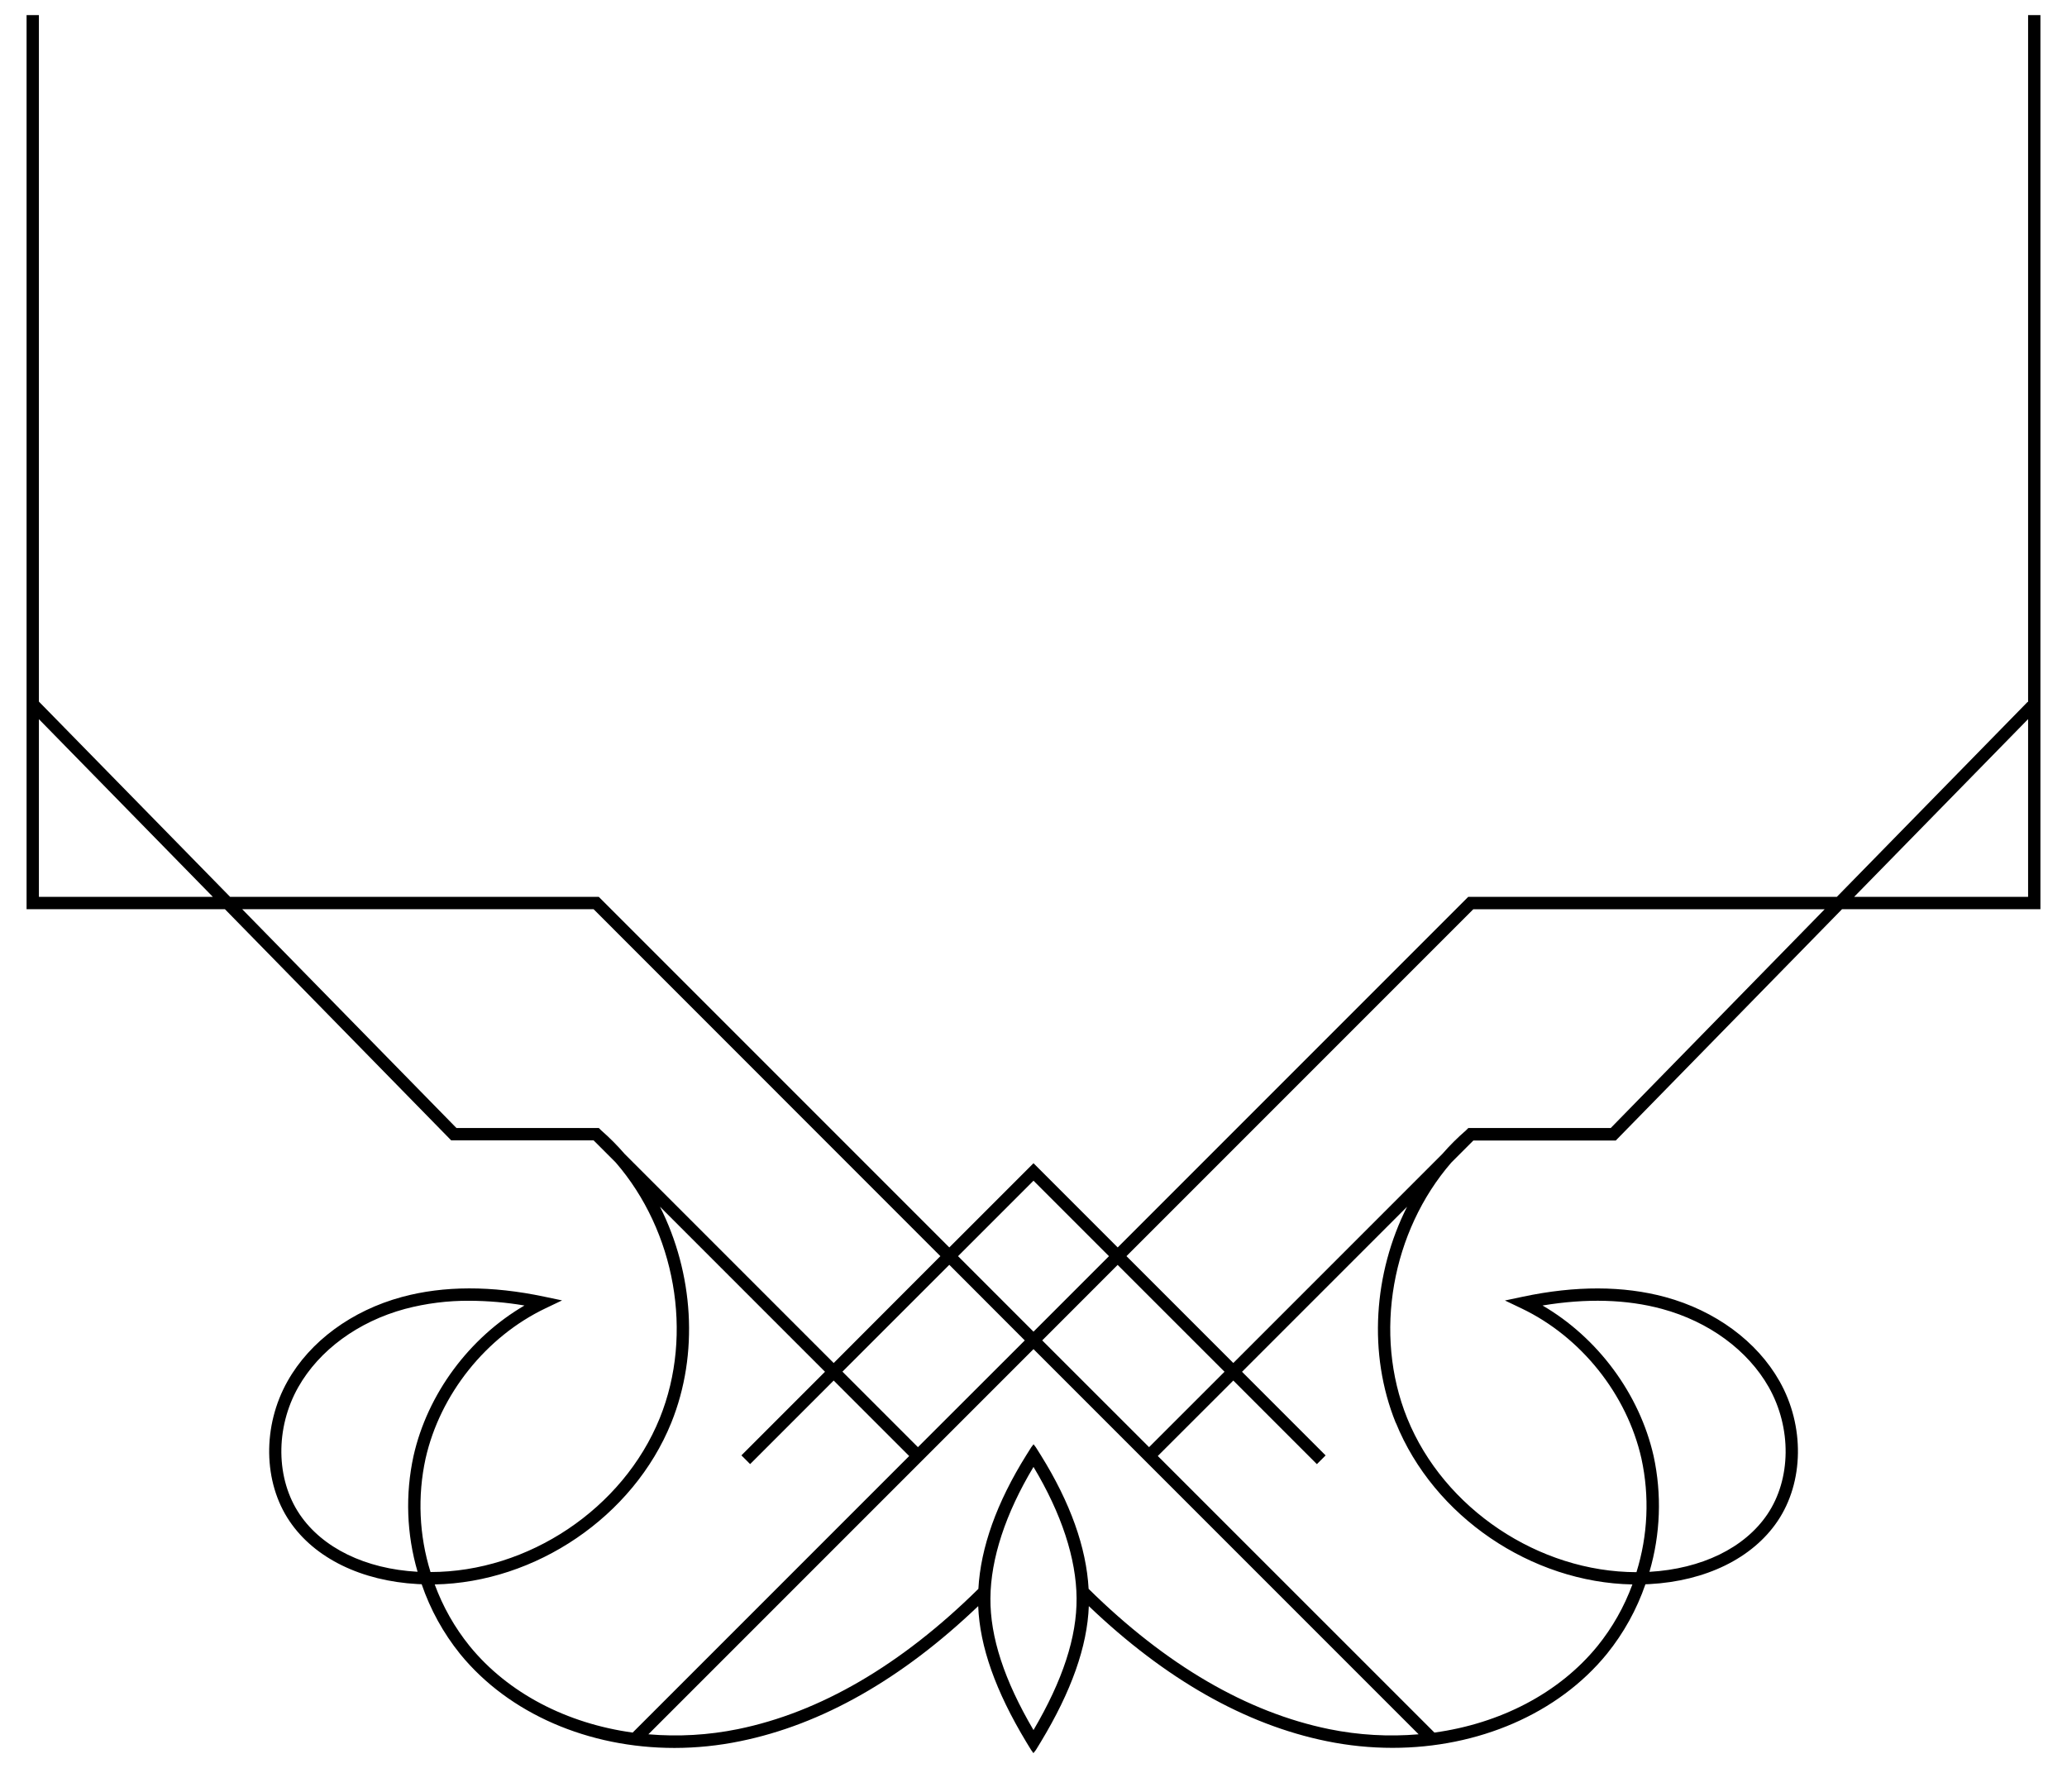
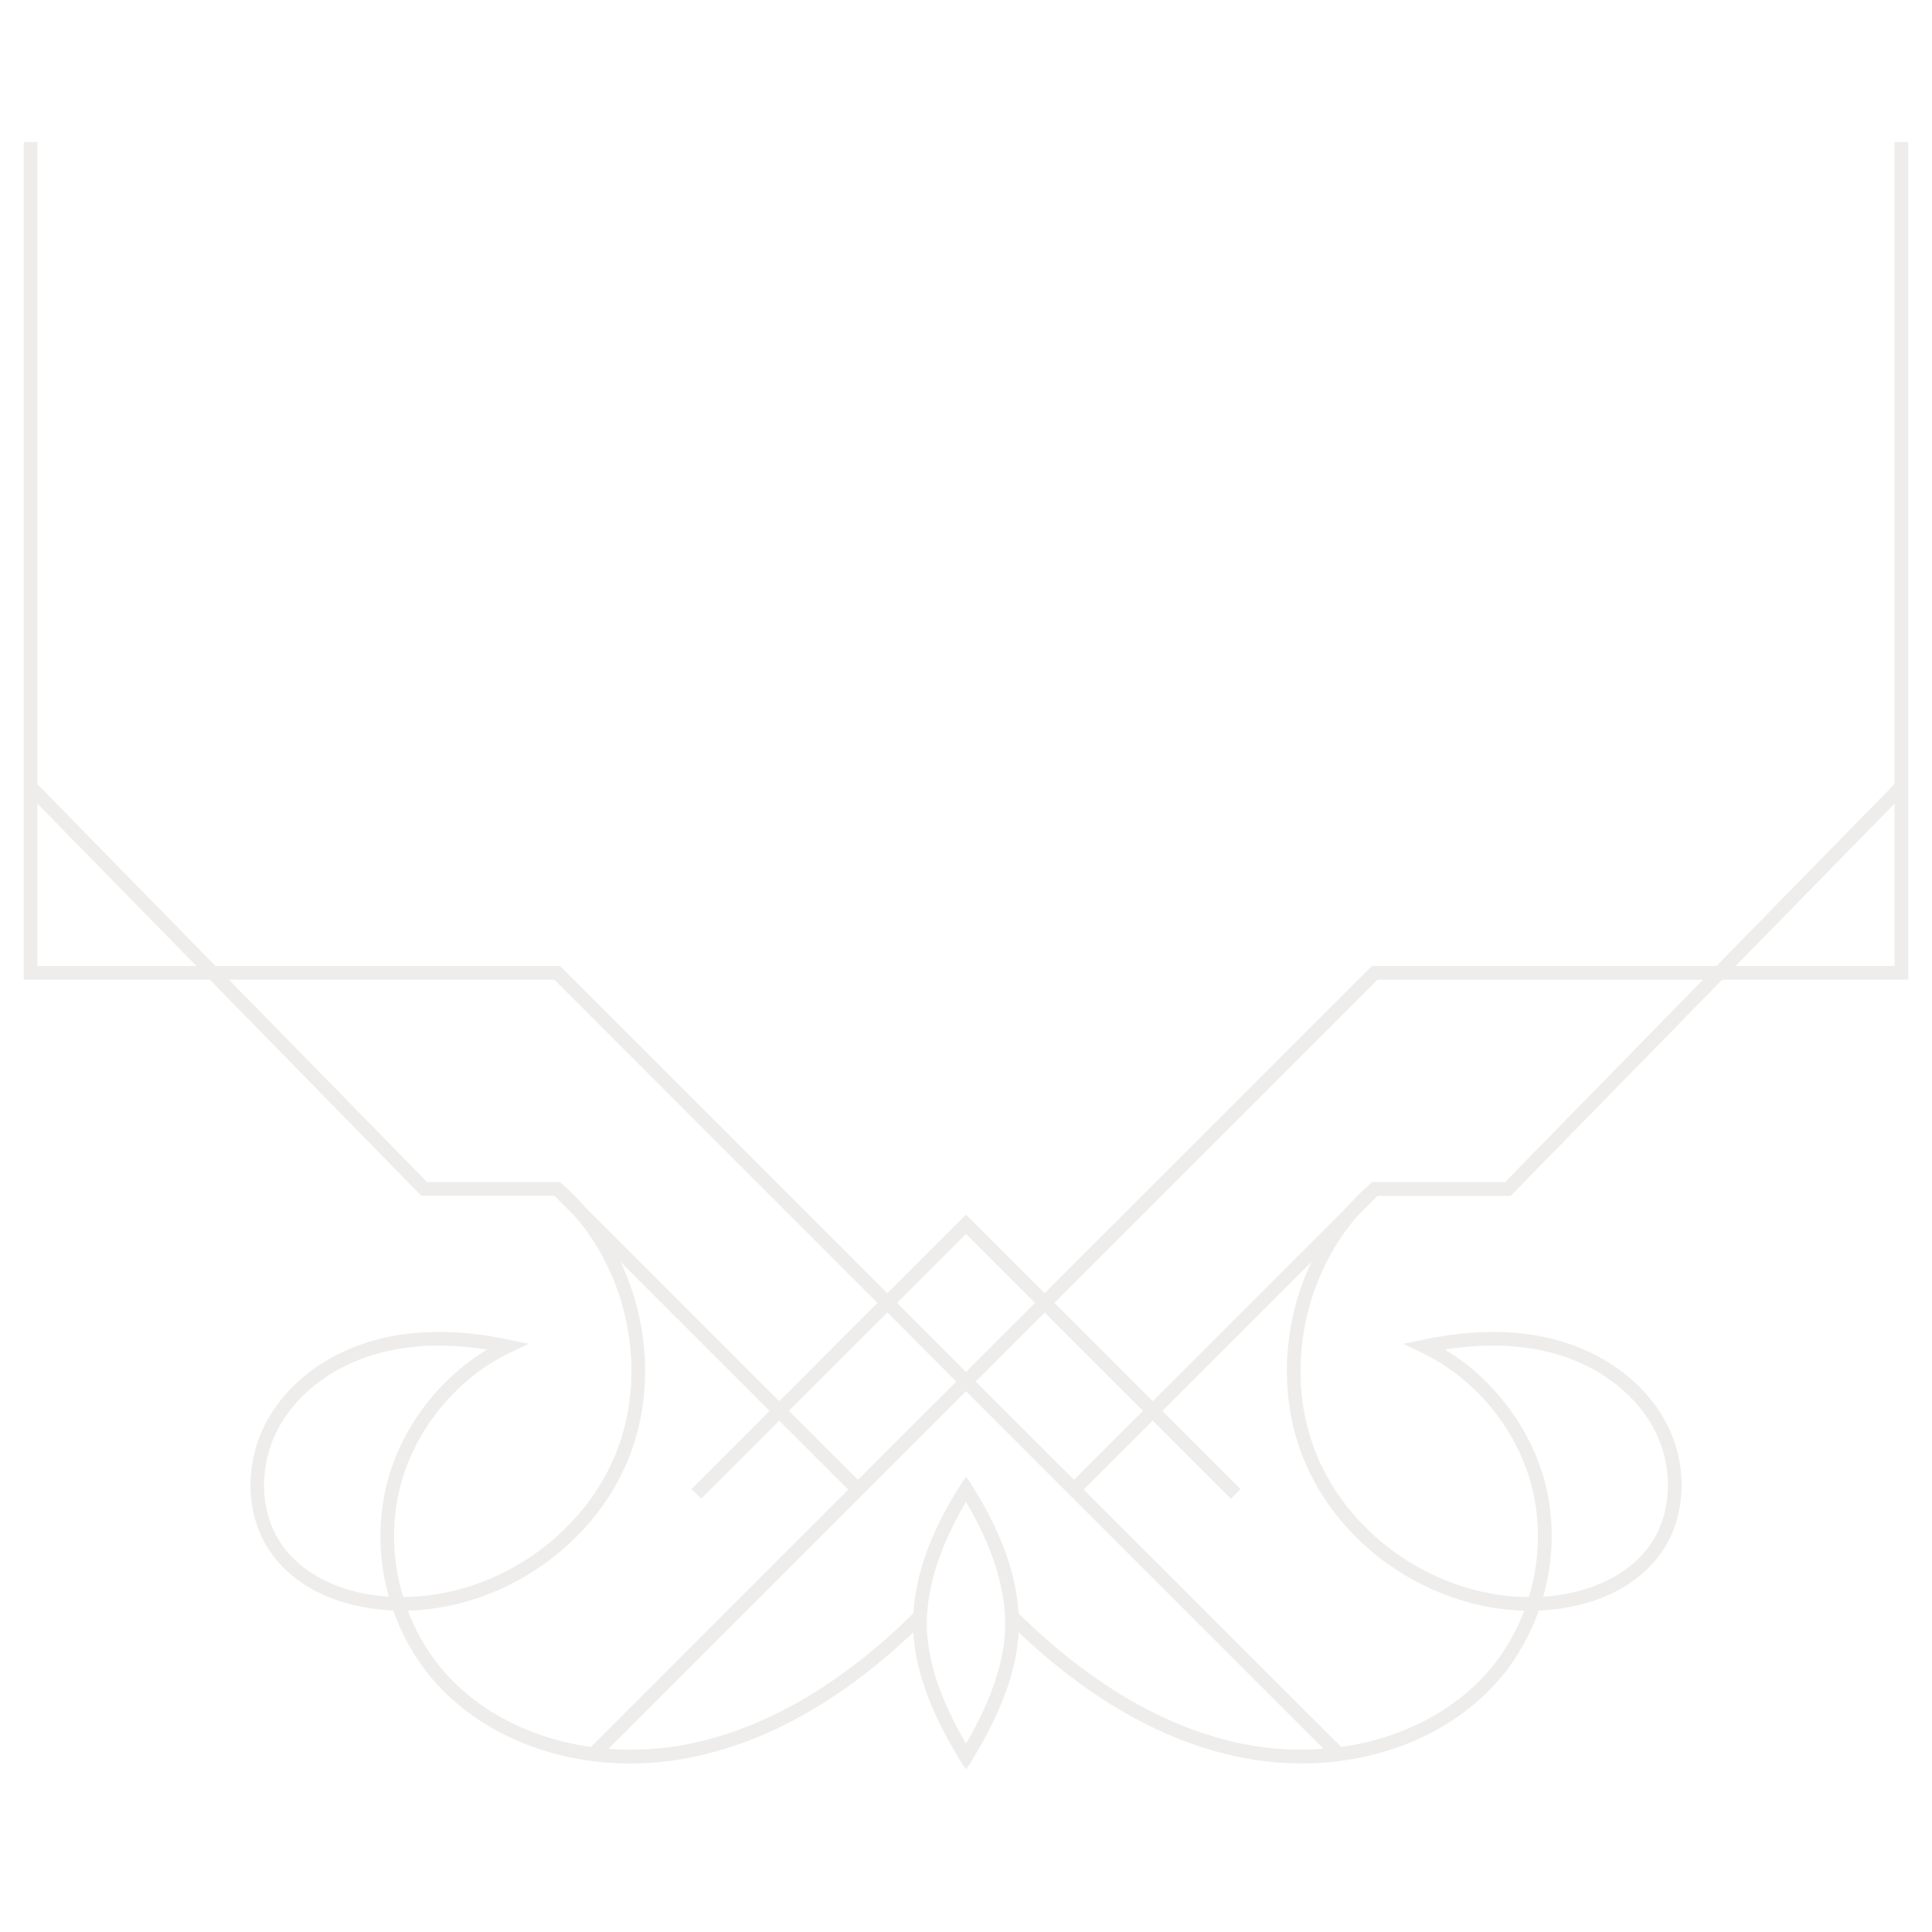
- <svg data-name="Layer 1" viewBox="0 0 900 779.85">
-   <path d="M883.06 6.58v299.08l-.16-.15-83.11 84.92h-160.5L486.66 543.05l-32.86-32.86-3.8-3.8-3.8 3.8-32.86 32.86-152.63-152.62H100.19l-83.25-85V6.58h-5.37V395.8h86.36l97.74 99.84.79.8h62l9.62 9.62c25.86 29.85 34.08 74.51 19.19 111.3-16 39.48-57.35 67-99.82 67a97 97 0 01-2.16-49.36c6.31-28 26.34-53.11 52.28-65.47l7.17-3.42-7.74-1.62c-22.95-4.85-43.81-4.81-62 .13-21.81 5.91-40 19.26-49.78 36.63-11 19.47-10.66 44 .88 61 10.88 16.07 31.19 26 55.74 27.35l1.76.07A99.9 99.9 0 00200.31 720c21.3 26.15 56.09 40.95 93.38 40.94A142.74 142.74 0 00322.3 758c35.49-7.23 70.33-27 103.62-58.8.69 17.62 7.57 37 20.93 59.16l.81 1.33c.44.71.85 1.41 1.3 2.12l1 1.4 1.09-1.4c.45-.71.86-1.41 1.3-2.12l.81-1.33c13.36-22.11 20.24-41.54 20.93-59.16 33.29 31.8 68.12 51.59 103.61 58.8a142.81 142.81 0 0028.61 2.9c37.28 0 72.08-14.79 93.38-40.94a99.9 99.9 0 0016.75-30.27l1.76-.07c24.55-1.32 44.86-11.28 55.74-27.35 11.54-17 11.9-41.57.88-61-9.82-17.37-28-30.72-49.78-36.63-18.2-4.93-39.06-5-62-.13l-7.77 1.64 7.17 3.42c25.94 12.36 46 37.45 52.28 65.47a97 97 0 01-2.18 49.38c-42.47-.06-83.85-27.57-99.82-67-14.89-36.79-6.67-81.45 19.19-111.3l9.62-9.62h62l98.52-100.7h86.38V6.58zM16.94 390.43v-77.35l75.73 77.35zm113.57 268.85c-10.43-15.39-10.69-37.65-.65-55.39 9.12-16.12 26.07-28.55 46.51-34.08a106.9 106.9 0 0128.09-3.54 146.78 146.78 0 0123.9 2.06c-24 14-42.22 38.45-48.31 65.51a102.2 102.2 0 001.77 50.41c-22.73-1.25-41.42-10.37-51.31-24.97zm541.13-90.95c19.14-3.18 36.61-2.69 52 1.48 20.44 5.53 37.39 18 46.51 34.08 10 17.74 9.78 40-.65 55.39-9.89 14.6-28.58 23.69-51.31 25a102.2 102.2 0 001.81-50.44c-6.14-27.06-24.35-51.53-48.36-65.51zm-185-17.67l46.53 46.51L500.32 630l-46.52-46.48zM450 514l32.86 32.86L450 579.72l-32.86-32.87zm-3.8 69.53L399.68 630l-32.87-32.87 46.53-46.51zm-184.46-91.47l-1-1h-62l-93.29-95.26h153l151 151.05L363 593.37l-91-91a102.83 102.83 0 00-10.26-10.31zm-57.26 224.52a94.33 94.33 0 01-15.2-26.82c43.95-.84 86.45-29.5 103-70.38 12.17-30.09 9.62-65.19-4.92-94.06l71.85 71.85-36.39 36.4 3.8 3.8L363 601l32.87 32.86-120.4 120.39c-28.56-3.94-54.21-17.07-70.99-37.67zM450 753.16c-12.73-21.66-18.89-40.49-18.76-57.37.12-17.27 6.6-36.94 18.76-57.19 12.16 20.25 18.64 39.92 18.76 57.19.13 16.88-6.03 35.71-18.76 57.37zm128.77-.4c-35.77-7.3-71.06-27.85-104.77-61.07-1-18.07-8-37.62-20.82-58.21l-.75-1.19c-.47-.74-.93-1.49-1.41-2.24l-1-1.31-1 1.31c-.48.75-.94 1.5-1.41 2.24l-.75 1.19C434 654.07 427 673.62 426 691.69c-33.7 33.22-68.95 53.77-104.77 61.07a136.94 136.94 0 01-38.92 2.24L450 587.32 617.69 755a136.94 136.94 0 01-38.92-2.24zm29-133.38c16.55 40.88 59 69.54 103 70.38a94.33 94.33 0 01-15.2 26.82c-16.78 20.6-42.43 33.73-71 37.67L504.12 633.84 537 601l36.39 36.39 3.8-3.8-36.39-36.4 71.85-71.85c-14.55 28.85-17.1 63.95-4.93 94.04zm93.56-128.31h-62l-1 1A102.83 102.83 0 00628 502.36l-91 91-46.52-46.52 151-151h153zm181.73-100.64h-75.74l75.74-77.38z" />
+ <svg xmlns="http://www.w3.org/2000/svg" viewBox="0 0 900 779.85" width="300" height="300" fill="#EEEDEB">
+   <path stroke="#EEEDEB" d="M883.06 6.58v299.08l-.16-.15-83.11 84.92h-160.5L486.66 543.05l-32.86-32.86-3.8-3.8-3.8 3.8-32.86 32.86-152.63-152.62H100.19l-83.25-85V6.58h-5.37V395.8h86.36l97.74 99.84.79.8h62l9.62 9.62c25.86 29.85 34.08 74.51 19.19 111.3-16 39.48-57.35 67-99.82 67a97 97 0 01-2.16-49.36c6.31-28 26.34-53.11 52.28-65.47l7.17-3.42-7.74-1.62c-22.95-4.85-43.81-4.81-62 .13-21.81 5.91-40 19.26-49.78 36.63-11 19.47-10.66 44 .88 61 10.88 16.07 31.19 26 55.74 27.35l1.76.07A99.9 99.9 0 00200.31 720c21.3 26.15 56.09 40.95 93.38 40.94A142.74 142.74 0 00322.3 758c35.49-7.23 70.33-27 103.62-58.8.69 17.62 7.57 37 20.93 59.16l.81 1.33c.44.71.85 1.41 1.3 2.12l1 1.4 1.09-1.4c.45-.71.86-1.41 1.3-2.12l.81-1.33c13.36-22.11 20.24-41.54 20.93-59.16 33.29 31.8 68.12 51.59 103.61 58.8a142.81 142.81 0 0028.61 2.9c37.28 0 72.08-14.79 93.38-40.94a99.9 99.9 0 0016.75-30.27l1.76-.07c24.55-1.32 44.86-11.28 55.74-27.35 11.54-17 11.9-41.57.88-61-9.82-17.37-28-30.72-49.78-36.63-18.2-4.93-39.06-5-62-.13l-7.77 1.64 7.17 3.42c25.94 12.36 46 37.45 52.28 65.47a97 97 0 01-2.18 49.38c-42.47-.06-83.85-27.57-99.82-67-14.89-36.79-6.67-81.45 19.19-111.3l9.62-9.62h62l98.52-100.7h86.38V6.58zM16.94 390.43v-77.35l75.73 77.35zm113.57 268.85c-10.43-15.39-10.69-37.65-.65-55.39 9.12-16.12 26.07-28.55 46.51-34.08a106.9 106.9 0 0128.09-3.54 146.78 146.78 0 0123.9 2.06c-24 14-42.22 38.45-48.31 65.51a102.2 102.2 0 001.77 50.41c-22.73-1.25-41.42-10.37-51.31-24.97zm541.13-90.95c19.14-3.18 36.61-2.69 52 1.48 20.44 5.53 37.39 18 46.51 34.08 10 17.74 9.78 40-.65 55.39-9.89 14.6-28.58 23.69-51.31 25a102.2 102.2 0 001.81-50.44c-6.14-27.06-24.35-51.53-48.36-65.51zm-185-17.67l46.53 46.51L500.32 630l-46.52-46.48zM450 514l32.86 32.86L450 579.72l-32.86-32.87zm-3.8 69.53L399.68 630l-32.87-32.87 46.53-46.51zm-184.46-91.47l-1-1h-62l-93.29-95.26h153l151 151.05L363 593.37l-91-91a102.83 102.83 0 00-10.26-10.31zm-57.26 224.52a94.33 94.33 0 01-15.2-26.82c43.95-.84 86.45-29.5 103-70.38 12.17-30.09 9.62-65.19-4.92-94.06l71.85 71.85-36.39 36.4 3.8 3.8L363 601l32.87 32.86-120.4 120.39c-28.56-3.94-54.21-17.07-70.99-37.67zM450 753.16c-12.73-21.66-18.89-40.49-18.76-57.37.12-17.27 6.6-36.94 18.76-57.19 12.16 20.25 18.64 39.92 18.76 57.19.13 16.88-6.03 35.71-18.76 57.37zm128.77-.4c-35.77-7.3-71.06-27.85-104.77-61.07-1-18.07-8-37.62-20.82-58.21l-.75-1.19c-.47-.74-.93-1.49-1.41-2.24l-1-1.31-1 1.31c-.48.75-.94 1.5-1.41 2.24l-.75 1.19C434 654.07 427 673.62 426 691.69c-33.7 33.22-68.95 53.77-104.77 61.07a136.94 136.94 0 01-38.92 2.24L450 587.32 617.69 755a136.94 136.94 0 01-38.92-2.24zm29-133.38c16.55 40.88 59 69.54 103 70.38a94.33 94.33 0 01-15.2 26.82c-16.78 20.6-42.43 33.73-71 37.67L504.12 633.84 537 601l36.39 36.39 3.8-3.8-36.39-36.4 71.85-71.85c-14.55 28.85-17.1 63.95-4.93 94.04zm93.56-128.31h-62l-1 1A102.83 102.83 0 00628 502.36l-91 91-46.52-46.52 151-151h153zm181.73-100.64h-75.74l75.74-77.38z" fill="#EEEDEB" />
</svg>
